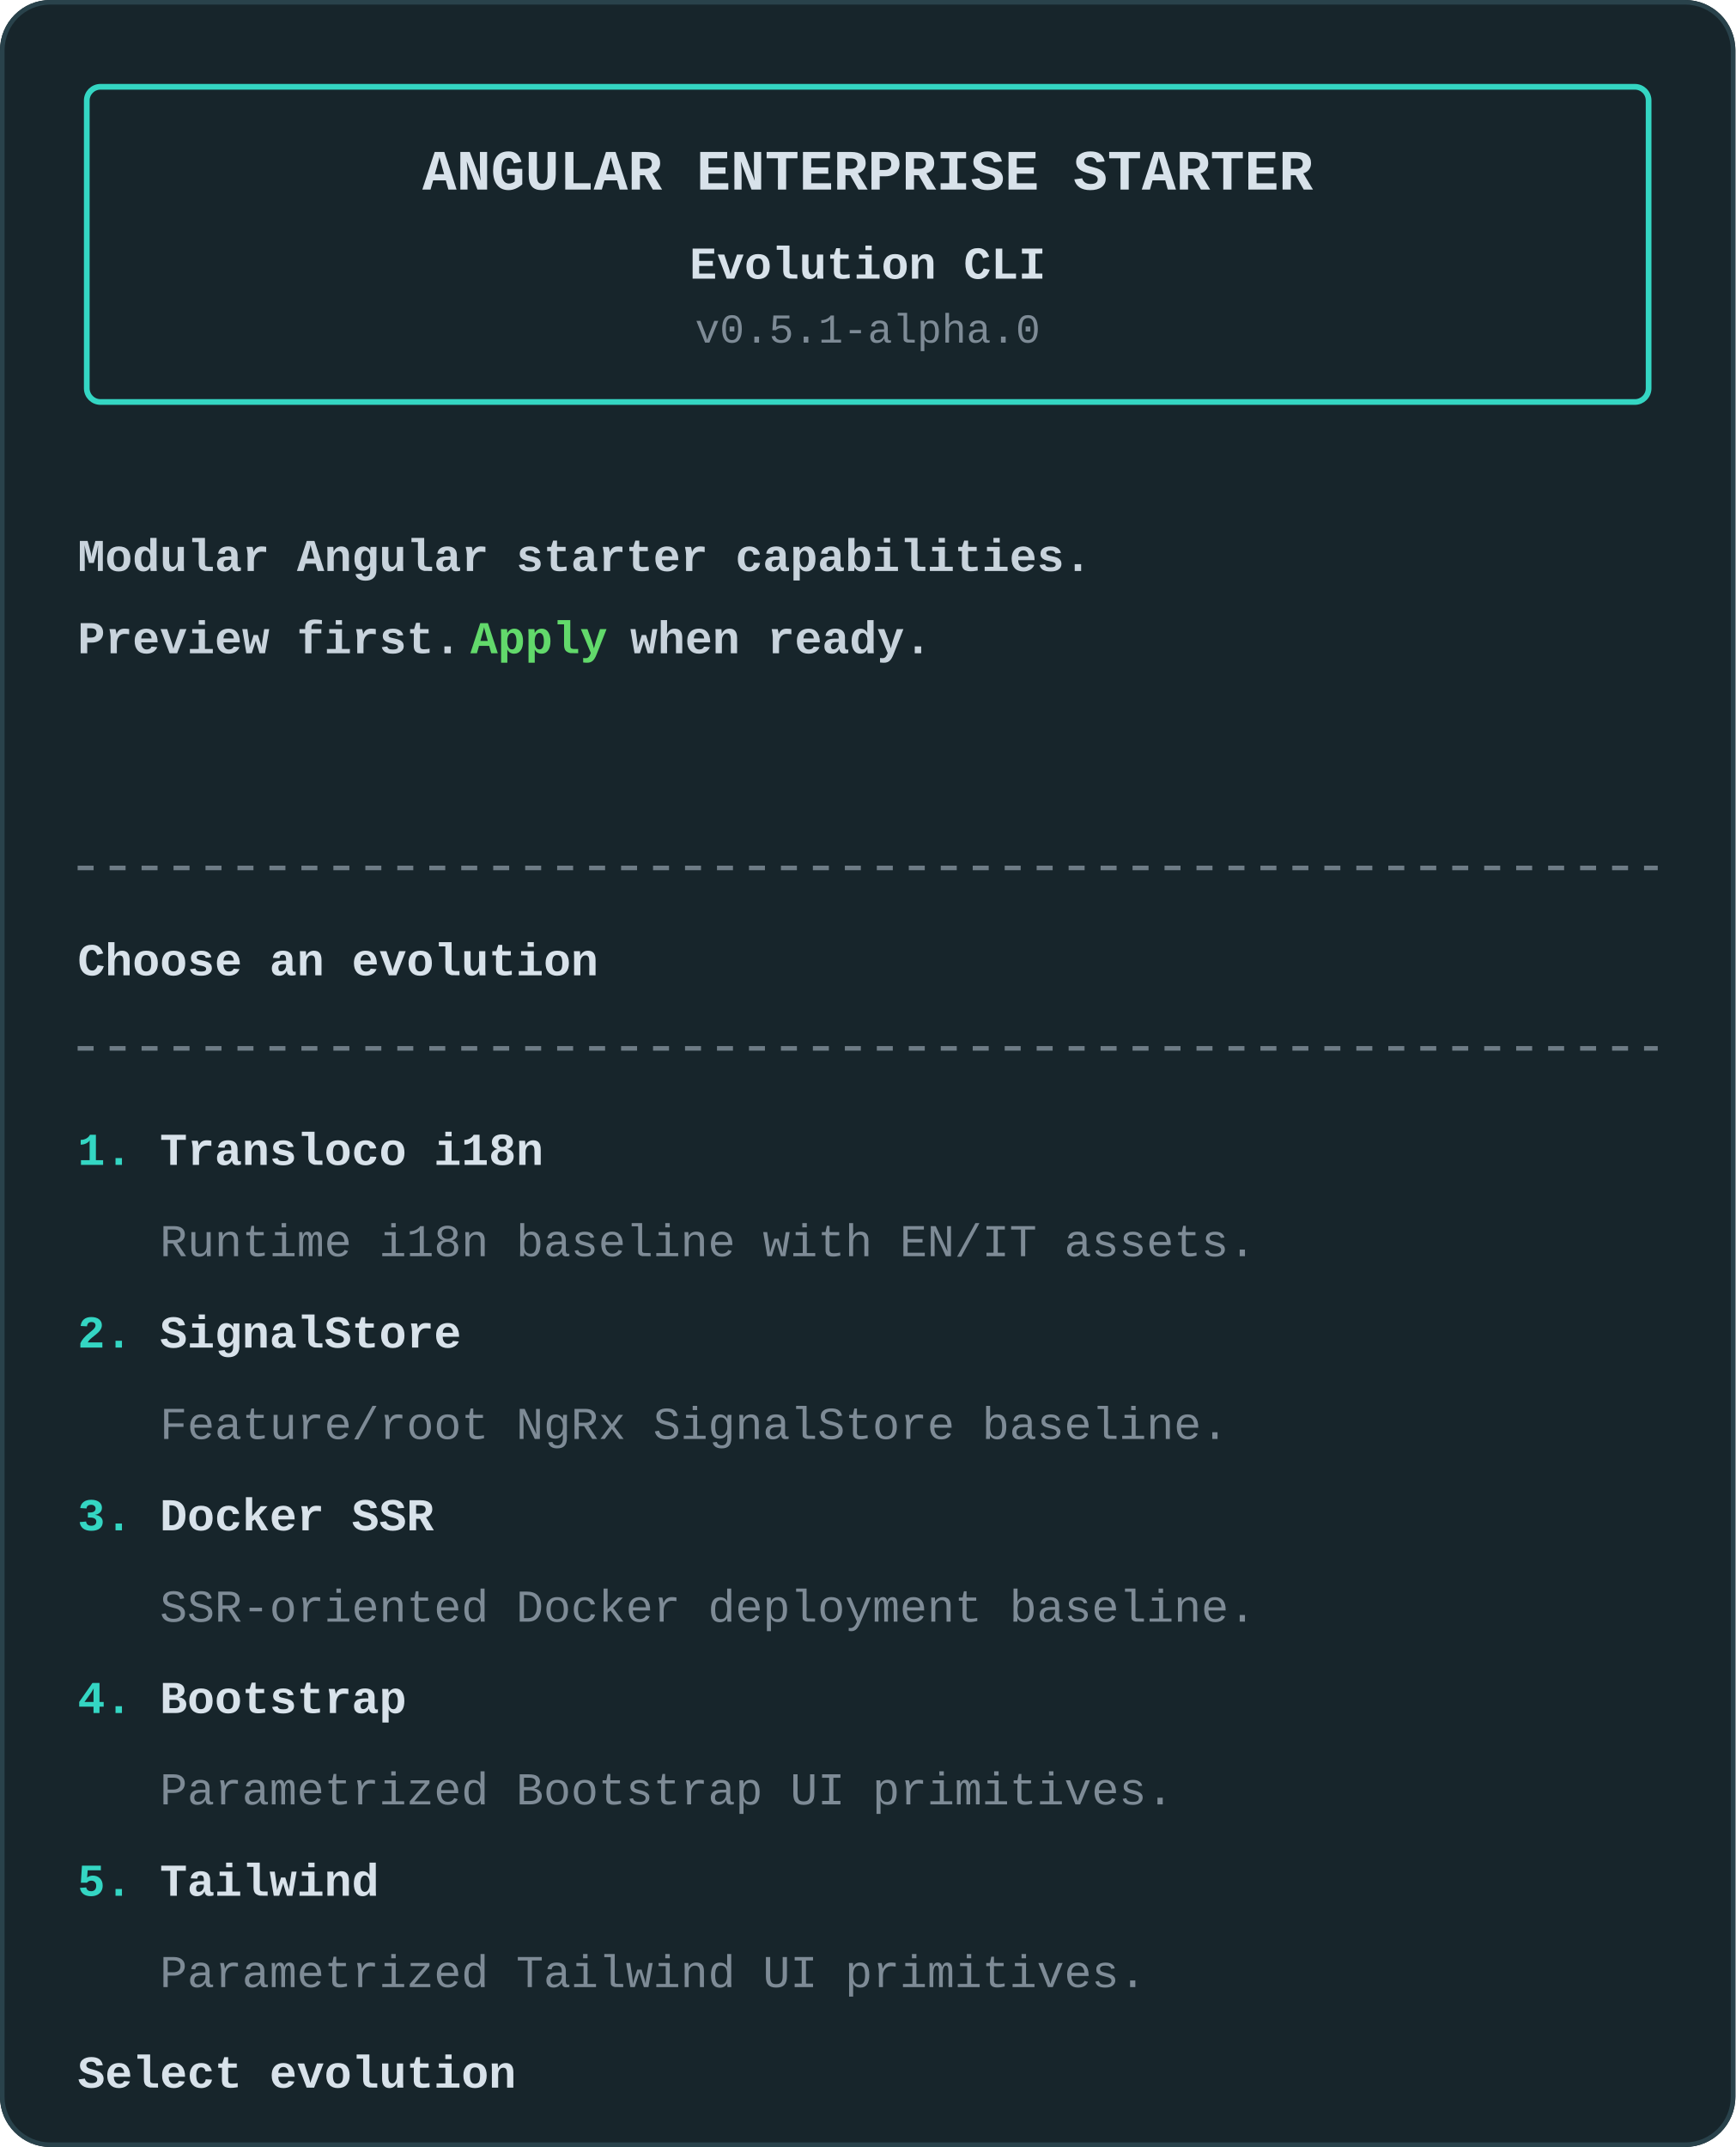
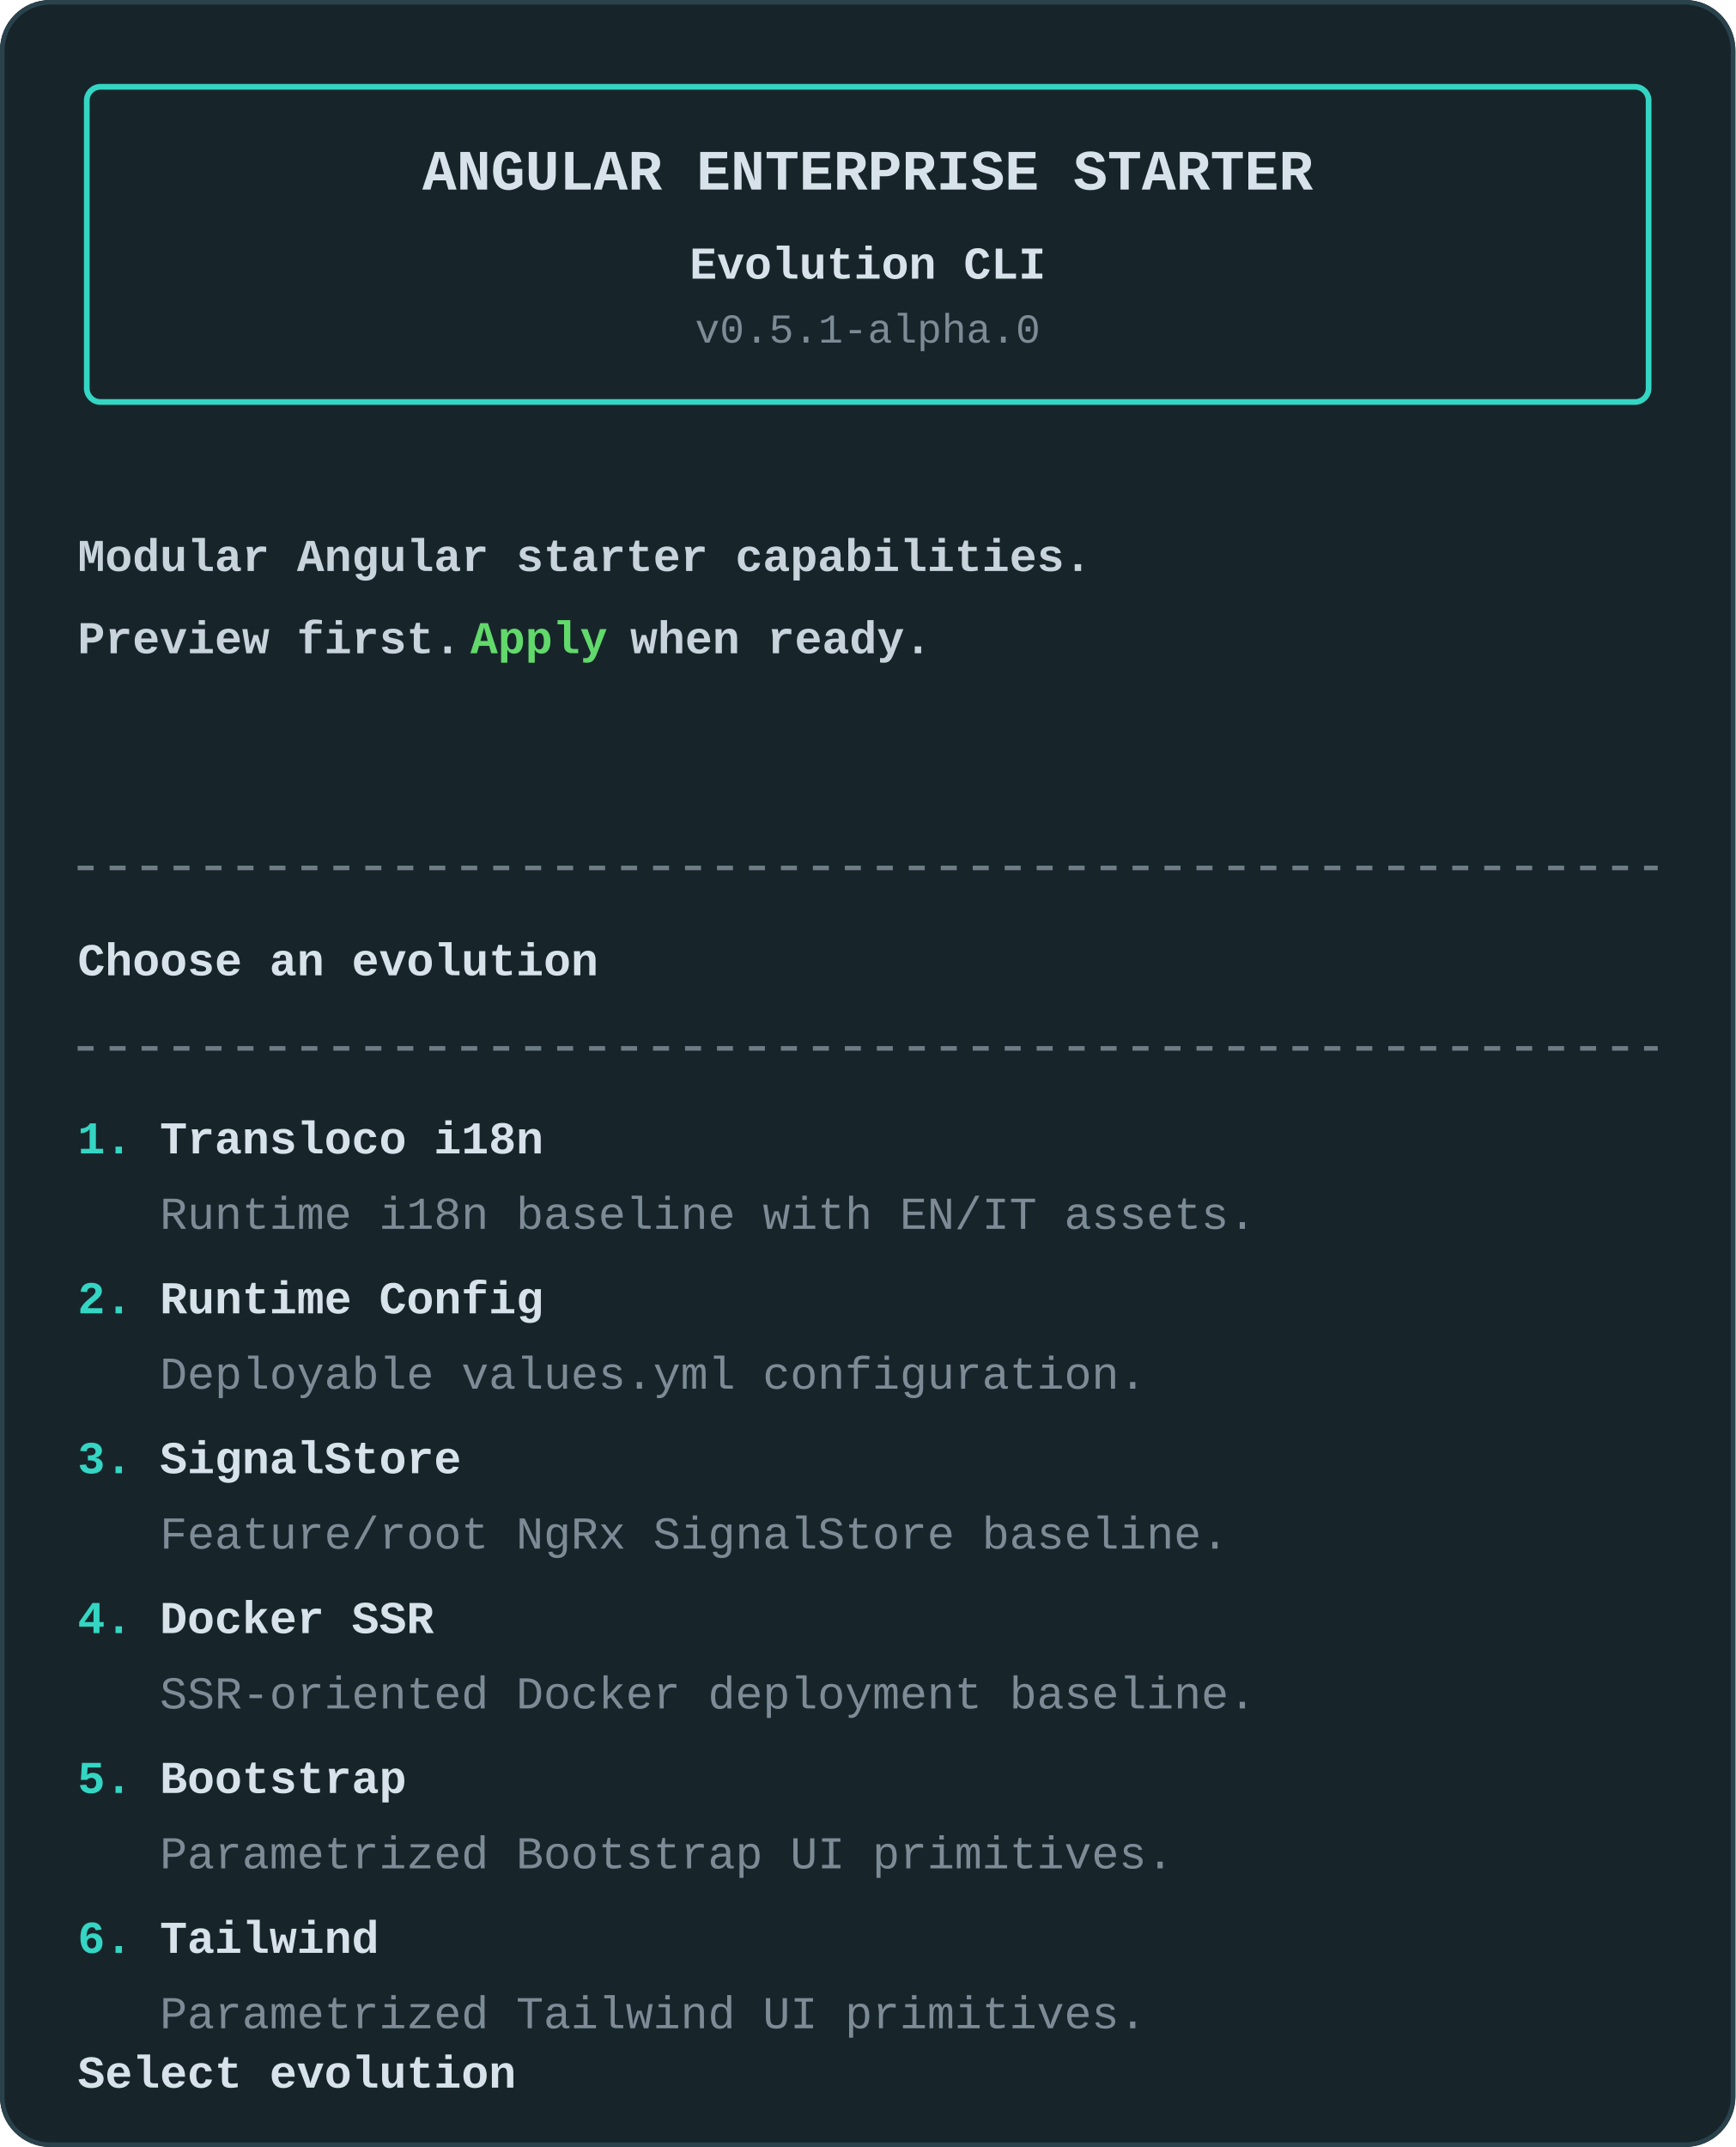
<svg xmlns="http://www.w3.org/2000/svg" width="760" height="940" viewBox="0 0 760 940" fill="none" role="img" aria-labelledby="title desc">
  <rect width="760" height="940" rx="22" fill="#17252B" />
  <rect x="1" y="1" width="758" height="938" rx="21" stroke="#29424B" stroke-width="2" />
  <g font-family="Menlo, Consolas, 'Liberation Mono', monospace">
    <rect x="38" y="38" width="684" height="138" rx="6" stroke="#34D6C3" stroke-width="2.5" />
    <text x="380" y="83" fill="#D8E2EA" font-size="25" font-weight="700" text-anchor="middle">ANGULAR ENTERPRISE STARTER</text>
    <text x="380" y="122" fill="#D8E2EA" font-size="20" font-weight="700" text-anchor="middle">Evolution CLI</text>
    <text x="380" y="150" fill="#7E8B96" font-size="18" text-anchor="middle">v0.5.1-alpha.0</text>
    <text x="34" y="250" fill="#C8D3DC" font-size="20" font-weight="700">Modular Angular starter capabilities.</text>
    <text x="34" y="286" fill="#C8D3DC" font-size="20" font-weight="700">Preview first. </text>
    <text x="206" y="286" fill="#62D96B" font-size="20" font-weight="700">Apply</text>
    <text x="276" y="286" fill="#C8D3DC" font-size="20" font-weight="700"> when ready.</text>
    <line x1="34" y1="380" x2="726" y2="380" stroke="#7E8B96" stroke-width="2" stroke-dasharray="7 7" opacity="0.85" />
    <text x="34" y="427" fill="#D8E2EA" font-size="20" font-weight="700">Choose an evolution</text>
    <line x1="34" y1="459" x2="726" y2="459" stroke="#7E8B96" stroke-width="2" stroke-dasharray="7 7" opacity="0.85" />
-     <text x="34" y="510" fill="#34D6C3" font-size="20" font-weight="700">1.</text>
-     <text x="70" y="510" fill="#D8E2EA" font-size="20" font-weight="700">Transloco i18n</text>
-     <text x="70" y="550" fill="#7E8B96" font-size="20">Runtime i18n baseline with EN/IT assets.</text>
-     <text x="34" y="590" fill="#34D6C3" font-size="20" font-weight="700">2.</text>
-     <text x="70" y="590" fill="#D8E2EA" font-size="20" font-weight="700">SignalStore</text>
-     <text x="70" y="630" fill="#7E8B96" font-size="20">Feature/root NgRx SignalStore baseline.</text>
-     <text x="34" y="670" fill="#34D6C3" font-size="20" font-weight="700">3.</text>
-     <text x="70" y="670" fill="#D8E2EA" font-size="20" font-weight="700">Docker SSR</text>
-     <text x="70" y="710" fill="#7E8B96" font-size="20">SSR-oriented Docker deployment baseline.</text>
-     <text x="34" y="750" fill="#34D6C3" font-size="20" font-weight="700">4.</text>
-     <text x="70" y="750" fill="#D8E2EA" font-size="20" font-weight="700">Bootstrap</text>
-     <text x="70" y="790" fill="#7E8B96" font-size="20">Parametrized Bootstrap UI primitives.</text>
-     <text x="34" y="830" fill="#34D6C3" font-size="20" font-weight="700">5.</text>
-     <text x="70" y="830" fill="#D8E2EA" font-size="20" font-weight="700">Tailwind</text>
-     <text x="70" y="870" fill="#7E8B96" font-size="20">Parametrized Tailwind UI primitives.</text>
+     <text x="34" y="505" fill="#34D6C3" font-size="20" font-weight="700">1.</text>
+     <text x="70" y="505" fill="#D8E2EA" font-size="20" font-weight="700">Transloco i18n</text>
+     <text x="70" y="538" fill="#7E8B96" font-size="20">Runtime i18n baseline with EN/IT assets.</text>
+     <text x="34" y="575" fill="#34D6C3" font-size="20" font-weight="700">2.</text>
+     <text x="70" y="575" fill="#D8E2EA" font-size="20" font-weight="700">Runtime Config</text>
+     <text x="70" y="608" fill="#7E8B96" font-size="20">Deployable values.yml configuration.</text>
+     <text x="34" y="645" fill="#34D6C3" font-size="20" font-weight="700">3.</text>
+     <text x="70" y="645" fill="#D8E2EA" font-size="20" font-weight="700">SignalStore</text>
+     <text x="70" y="678" fill="#7E8B96" font-size="20">Feature/root NgRx SignalStore baseline.</text>
+     <text x="34" y="715" fill="#34D6C3" font-size="20" font-weight="700">4.</text>
+     <text x="70" y="715" fill="#D8E2EA" font-size="20" font-weight="700">Docker SSR</text>
+     <text x="70" y="748" fill="#7E8B96" font-size="20">SSR-oriented Docker deployment baseline.</text>
+     <text x="34" y="785" fill="#34D6C3" font-size="20" font-weight="700">5.</text>
+     <text x="70" y="785" fill="#D8E2EA" font-size="20" font-weight="700">Bootstrap</text>
+     <text x="70" y="818" fill="#7E8B96" font-size="20">Parametrized Bootstrap UI primitives.</text>
+     <text x="34" y="855" fill="#34D6C3" font-size="20" font-weight="700">6.</text>
+     <text x="70" y="855" fill="#D8E2EA" font-size="20" font-weight="700">Tailwind</text>
+     <text x="70" y="888" fill="#7E8B96" font-size="20">Parametrized Tailwind UI primitives.</text>
    <text x="34" y="914" fill="#D8E2EA" font-size="20" font-weight="700">Select evolution</text>
  </g>
</svg>
